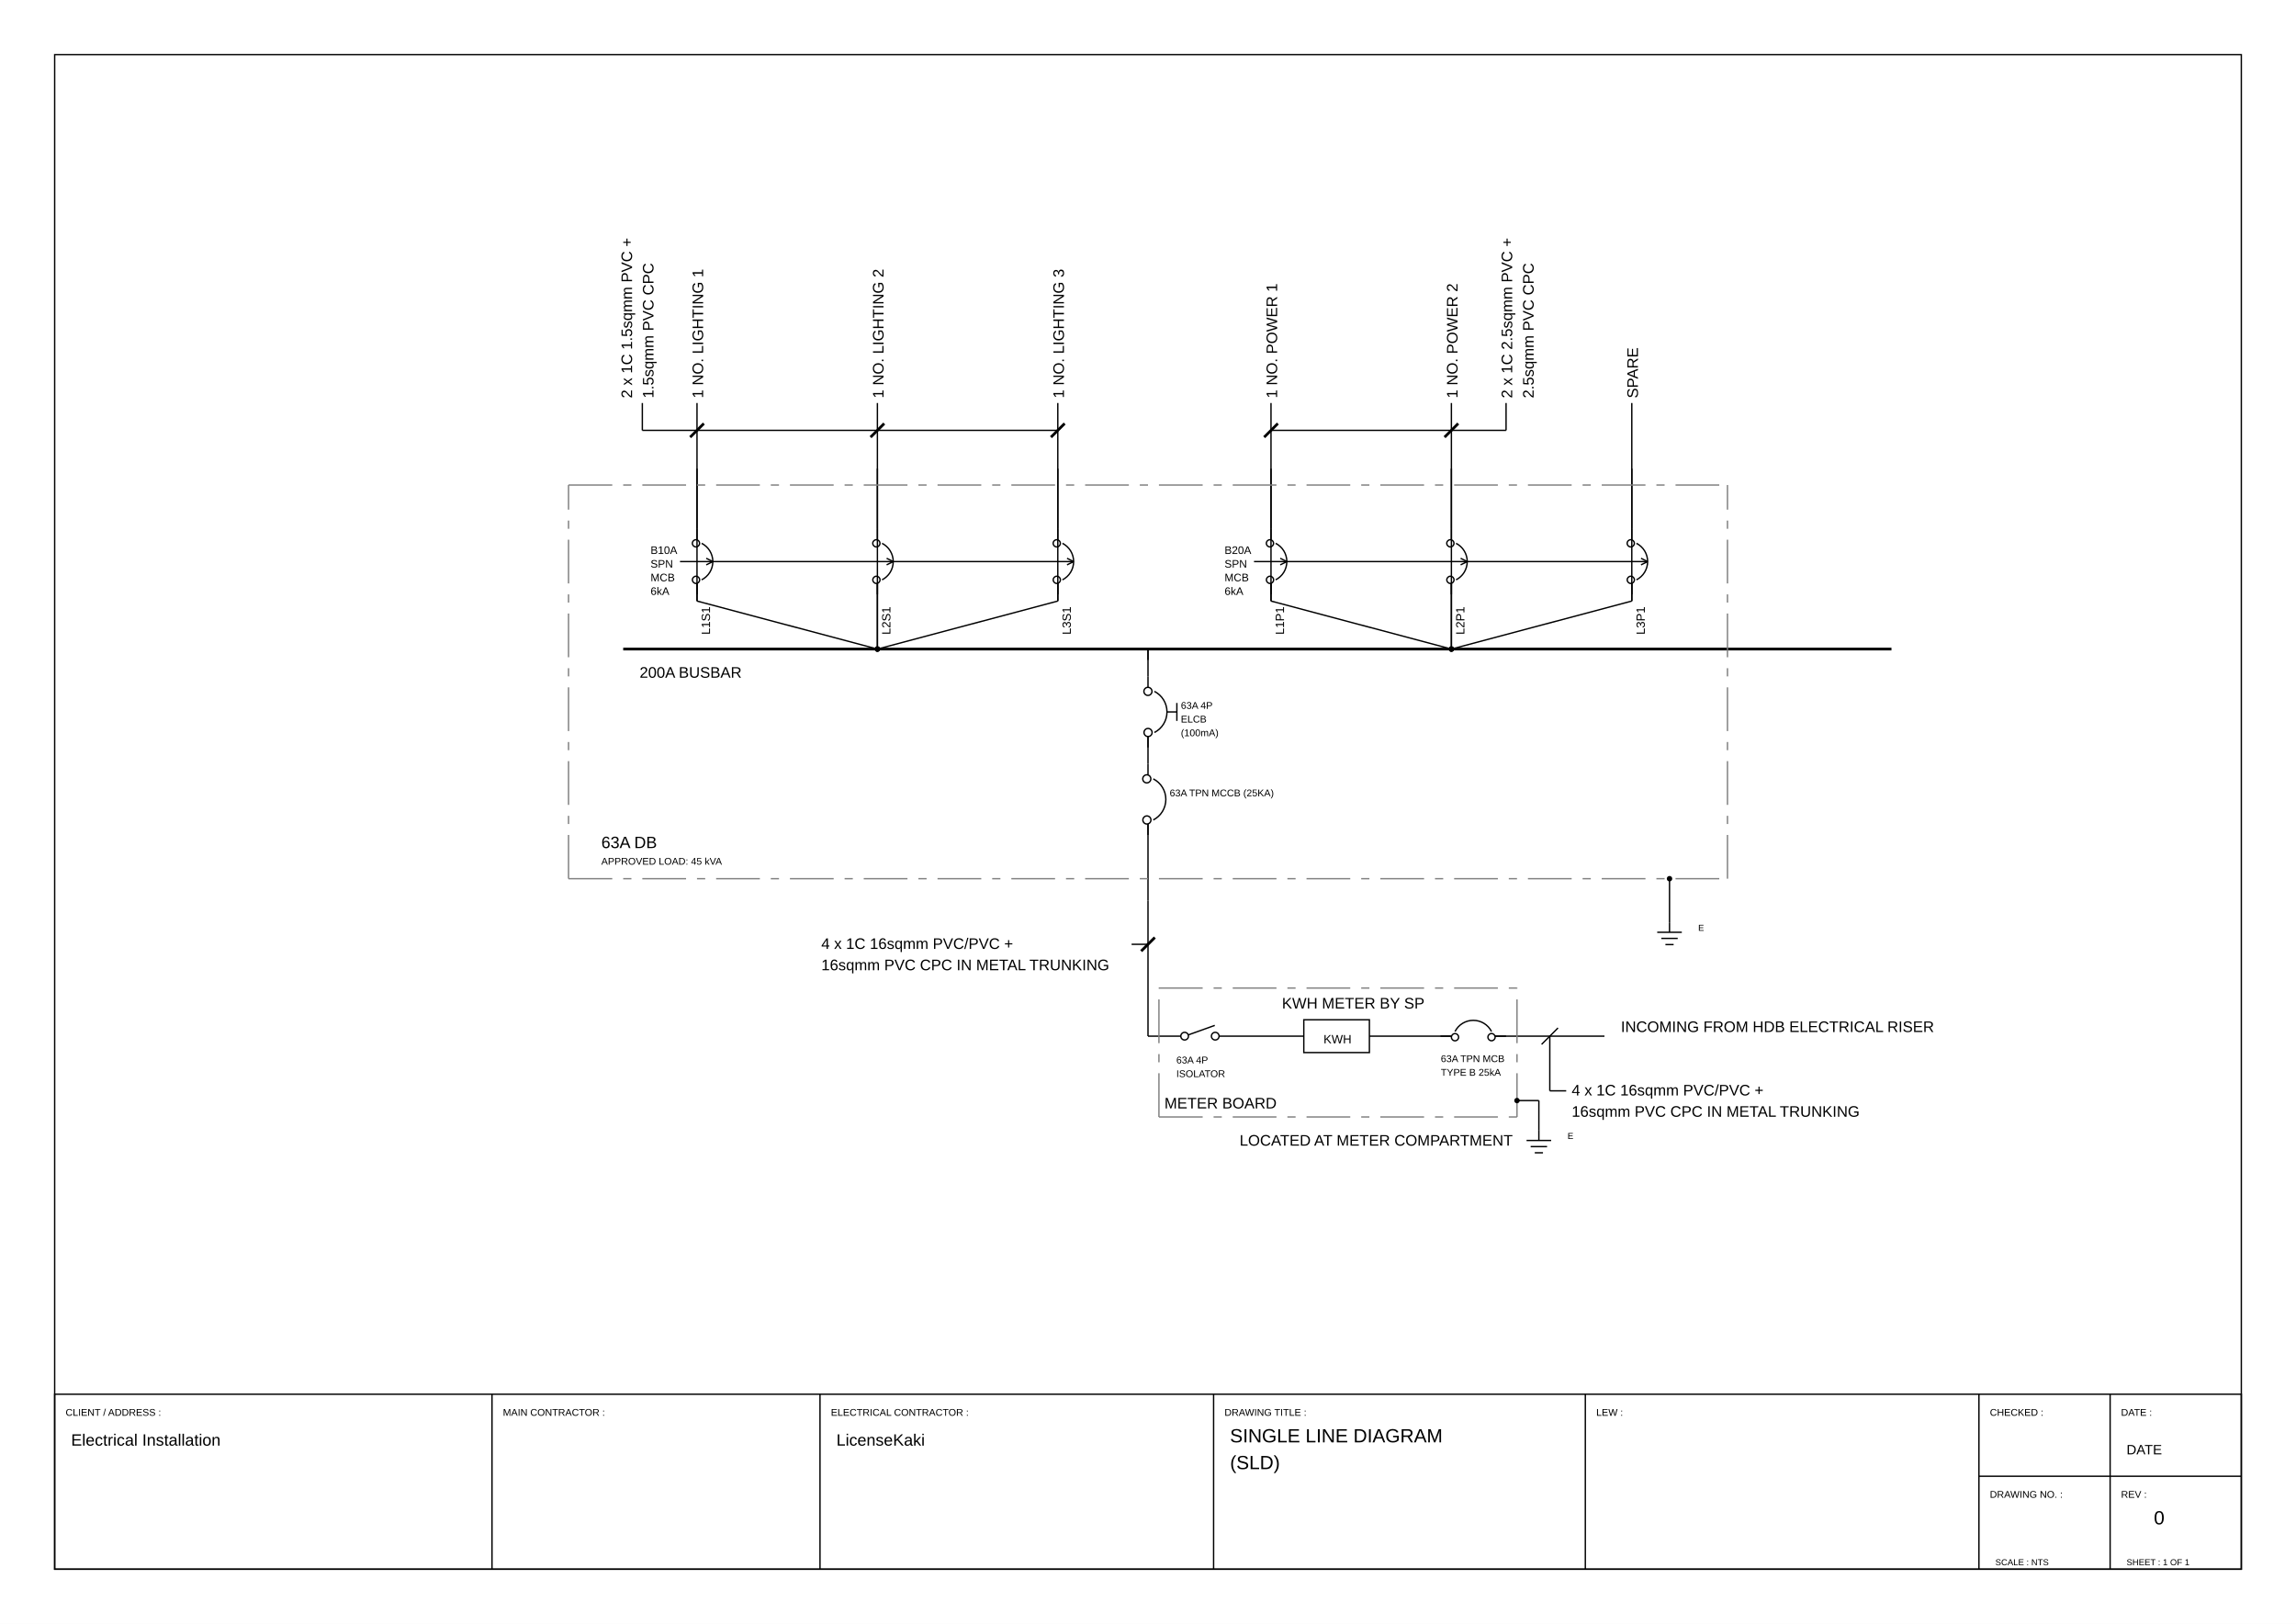
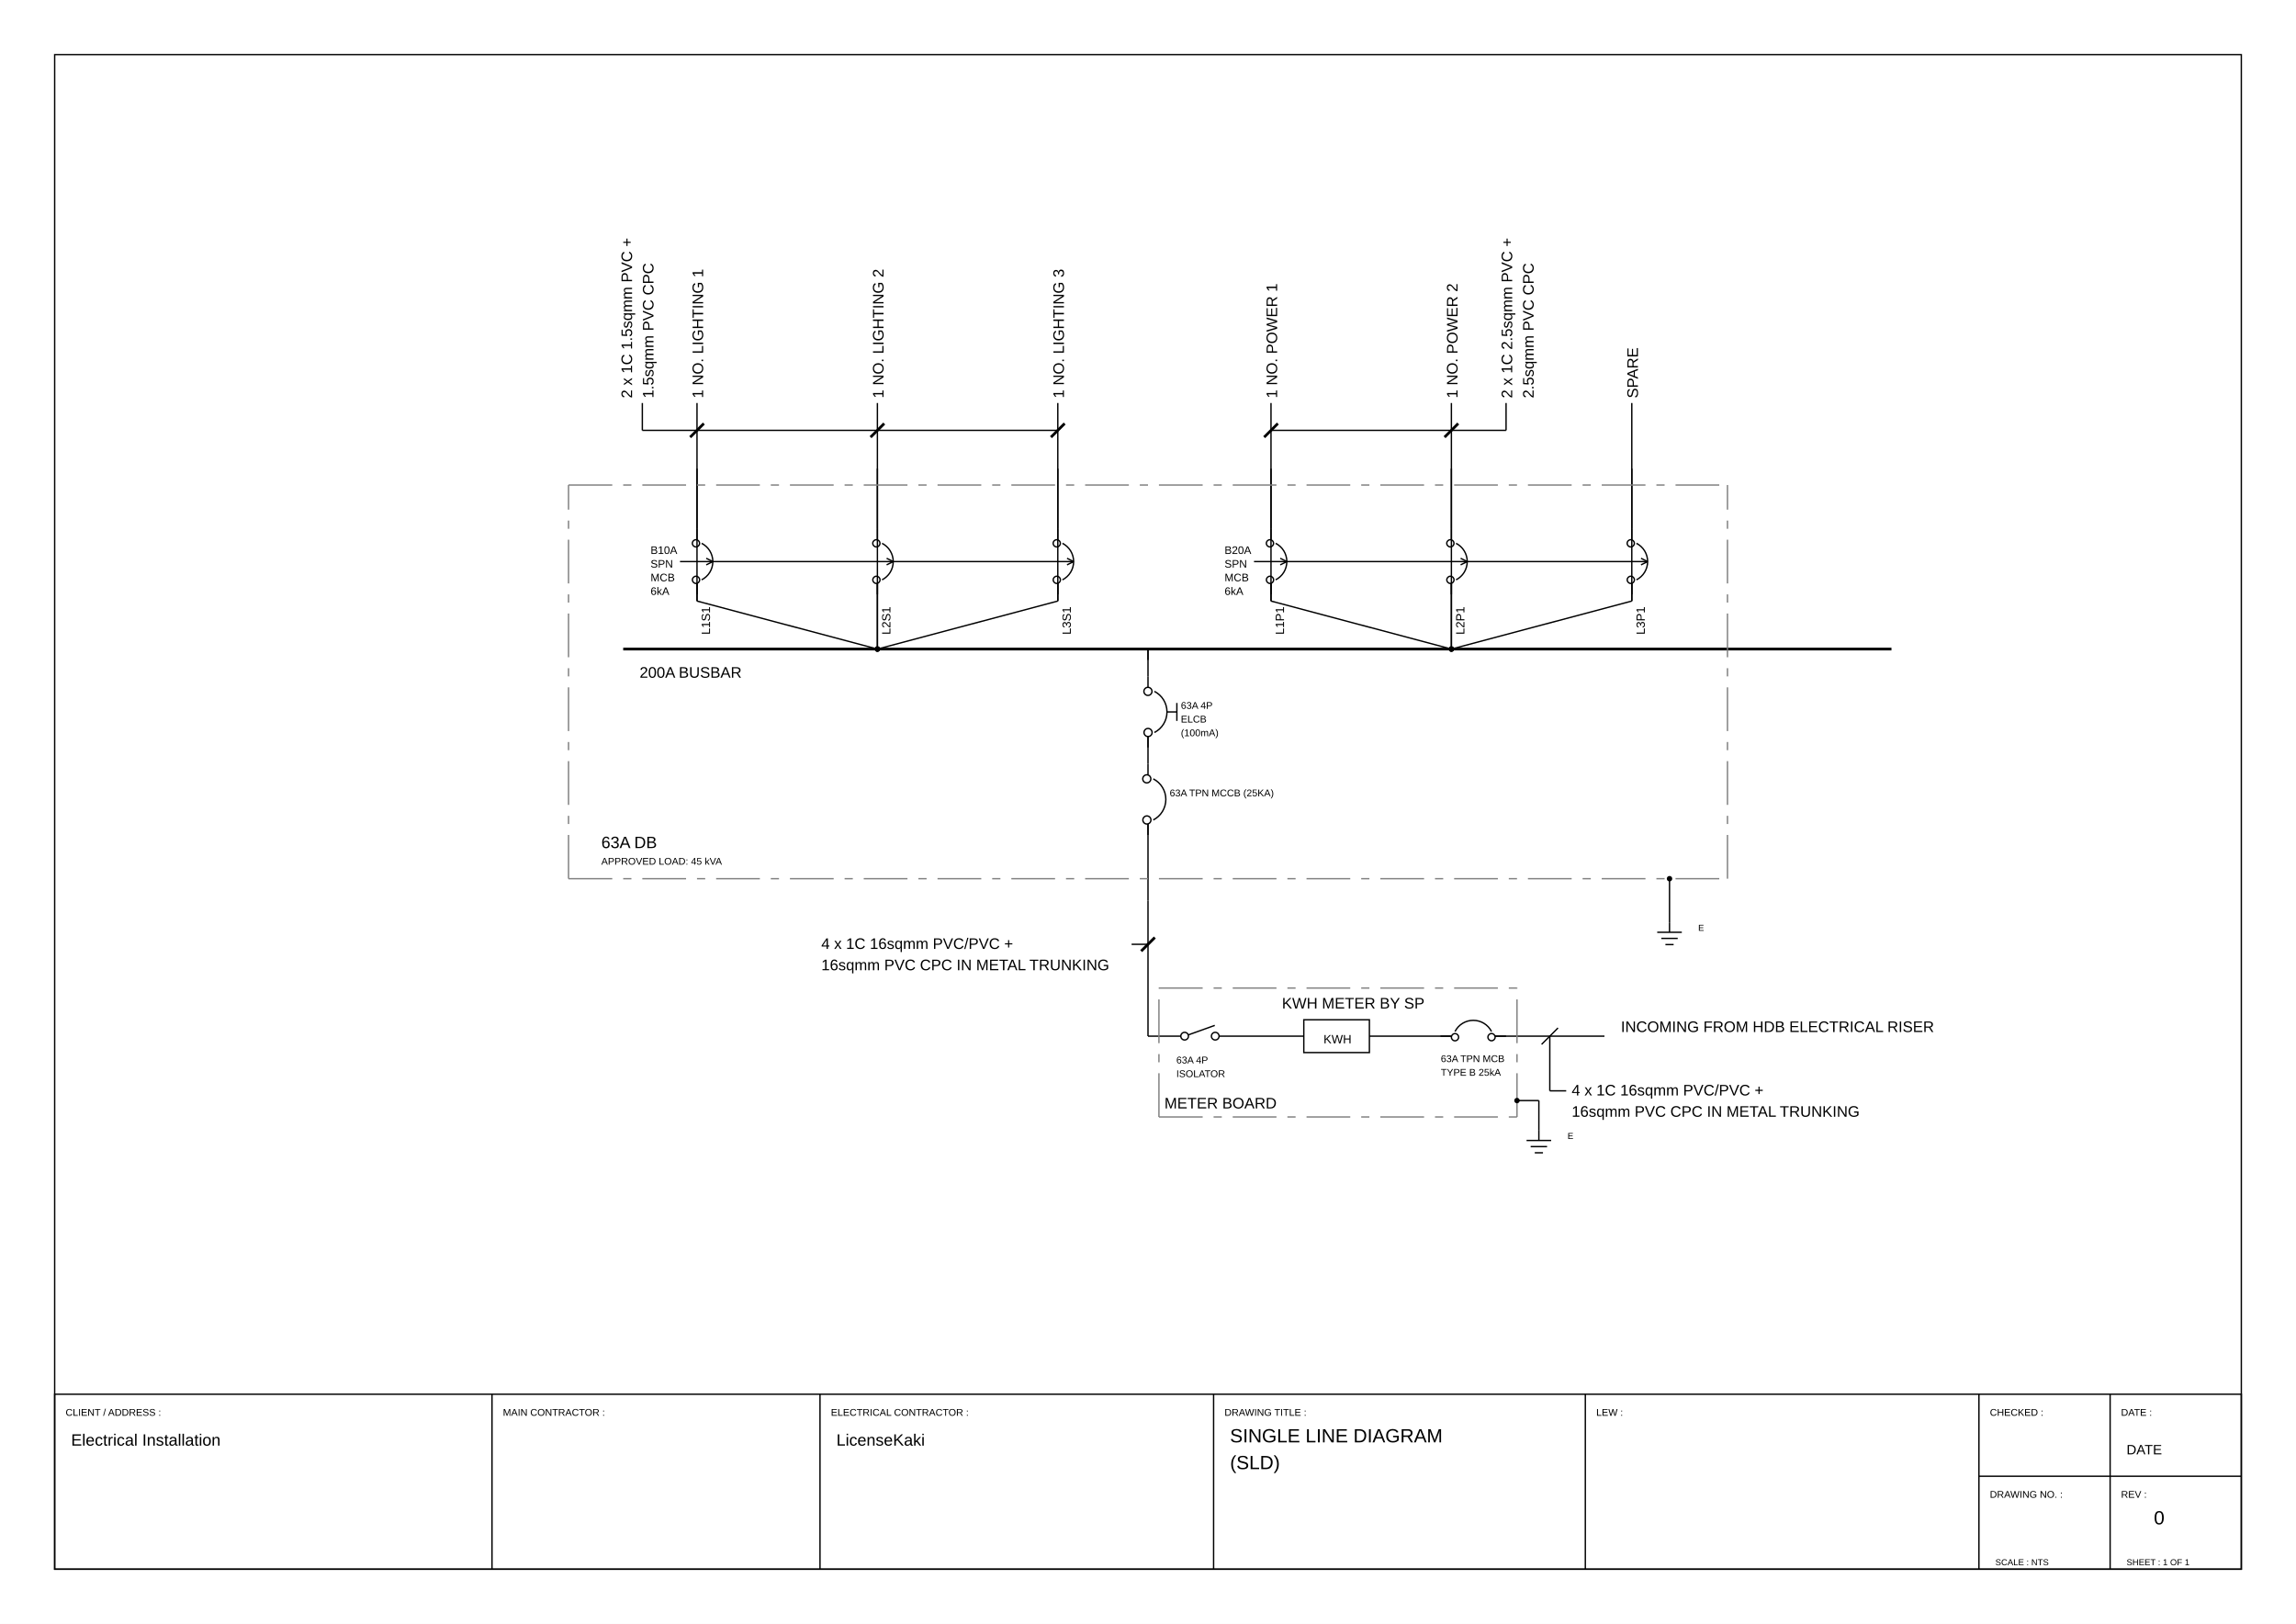
<svg xmlns="http://www.w3.org/2000/svg" viewBox="0 0 420.0 297.0" width="420.0mm" height="297.0mm">
  <rect width="420.0" height="297.0" fill="white" />
  <polygon points="10.00,287.00 410.00,287.00 410.00,10.00 10.00,10.00" stroke="#000000" stroke-width="0.25" fill="none" />
  <polygon points="10.00,287.00 410.00,287.00 410.00,255.00 10.00,255.00" stroke="#000000" stroke-width="0.25" fill="none" />
  <line x1="90.00" y1="255.00" x2="90.00" y2="287.00" stroke="#000000" stroke-width="0.25" fill="none" />
  <line x1="150.00" y1="255.00" x2="150.00" y2="287.00" stroke="#000000" stroke-width="0.25" fill="none" />
  <line x1="222.00" y1="255.00" x2="222.00" y2="287.00" stroke="#000000" stroke-width="0.25" fill="none" />
  <line x1="290.00" y1="255.00" x2="290.00" y2="287.00" stroke="#000000" stroke-width="0.25" fill="none" />
  <line x1="362.00" y1="255.00" x2="362.00" y2="287.00" stroke="#000000" stroke-width="0.25" fill="none" />
  <line x1="362.00" y1="270.00" x2="410.00" y2="270.00" stroke="#000000" stroke-width="0.25" fill="none" />
  <line x1="386.00" y1="255.00" x2="386.00" y2="287.00" stroke="#000000" stroke-width="0.25" fill="none" />
  <text x="12.00" y="258.94" font-family="Arial, Helvetica, sans-serif" font-size="1.8" fill="#000000">CLIENT / ADDRESS :</text>
  <text x="92.00" y="258.94" font-family="Arial, Helvetica, sans-serif" font-size="1.8" fill="#000000">MAIN CONTRACTOR :</text>
  <text x="152.00" y="258.94" font-family="Arial, Helvetica, sans-serif" font-size="1.8" fill="#000000">ELECTRICAL CONTRACTOR :</text>
  <text x="224.00" y="258.94" font-family="Arial, Helvetica, sans-serif" font-size="1.8" fill="#000000">DRAWING TITLE :</text>
  <text x="292.00" y="258.94" font-family="Arial, Helvetica, sans-serif" font-size="1.8" fill="#000000">LEW :</text>
  <text x="364.00" y="258.94" font-family="Arial, Helvetica, sans-serif" font-size="1.8" fill="#000000">CHECKED :</text>
  <text x="388.00" y="258.94" font-family="Arial, Helvetica, sans-serif" font-size="1.8" fill="#000000">DATE :</text>
  <text x="364.00" y="273.94" font-family="Arial, Helvetica, sans-serif" font-size="1.8" fill="#000000">DRAWING NO. :</text>
  <text x="388.00" y="273.94" font-family="Arial, Helvetica, sans-serif" font-size="1.8" fill="#000000">REV :</text>
  <circle cx="222.30" cy="189.51" r="0.70" stroke="#000000" stroke-width="0.25" fill="none" />
  <circle cx="216.70" cy="189.51" r="0.70" stroke="#000000" stroke-width="0.25" fill="none" />
  <polyline points="217.36,189.28 222.21,187.54" stroke="#000000" stroke-width="0.25" fill="none" />
  <text x="215.18" y="194.50" font-family="Arial, Helvetica, sans-serif" font-size="1.8" fill="#000000">
    <tspan x="215.18">63A 4P</tspan>
    <tspan x="215.18" dy="2.5">ISOLATOR</tspan>
  </text>
  <polygon points="238.50,186.51 250.50,186.51 250.50,192.51 238.50,192.51" stroke="#000000" stroke-width="0.25" fill="none" />
  <text x="242.10" y="190.82" font-family="Arial, Helvetica, sans-serif" font-size="2.2" fill="#000000">KWH</text>
  <text x="234.50" y="184.45" font-family="Arial, Helvetica, sans-serif" font-size="2.8" fill="#000000">KWH METER BY SP</text>
  <path d="M 272.84,188.66 A 3.75,3.75 0 0,0 266.16,188.66" stroke="#000000" stroke-width="0.25" fill="none" />
  <circle cx="266.16" cy="189.70" r="0.66" stroke="#000000" stroke-width="0.25" fill="none" />
  <circle cx="272.84" cy="189.69" r="0.66" stroke="#000000" stroke-width="0.25" fill="none" />
  <line x1="265.50" y1="189.51" x2="263.50" y2="189.51" stroke="#000000" stroke-width="0.25" fill="none" />
  <line x1="273.50" y1="189.51" x2="275.50" y2="189.51" stroke="#000000" stroke-width="0.25" fill="none" />
  <text x="263.56" y="194.25" font-family="Arial, Helvetica, sans-serif" font-size="1.8" fill="#000000">
    <tspan x="263.56">63A TPN MCB</tspan>
    <tspan x="263.56" dy="2.5">TYPE B 25kA</tspan>
  </text>
  <text x="296.50" y="188.75" font-family="Arial, Helvetica, sans-serif" font-size="2.8" fill="#000000">INCOMING FROM HDB ELECTRICAL RISER</text>
  <text x="287.50" y="200.35" font-family="Arial, Helvetica, sans-serif" font-size="2.8" fill="#000000">
    <tspan x="287.50">4 x 1C 16sqmm PVC/PVC +</tspan>
    <tspan x="287.50" dy="3.9">16sqmm PVC CPC IN METAL TRUNKING</tspan>
  </text>
  <text x="150.24" y="173.55" font-family="Arial, Helvetica, sans-serif" font-size="2.8" fill="#000000">
    <tspan x="150.24">4 x 1C 16sqmm PVC/PVC +</tspan>
    <tspan x="150.24" dy="3.9">16sqmm PVC CPC IN METAL TRUNKING</tspan>
  </text>
  <text x="213.00" y="202.73" font-family="Arial, Helvetica, sans-serif" font-size="2.8" fill="#000000">METER BOARD</text>
-   <text x="226.75" y="209.53" font-family="Arial, Helvetica, sans-serif" font-size="2.8" fill="#000000">LOCATED AT METER COMPARTMENT</text>
  <line x1="281.50" y1="206.79" x2="281.50" y2="208.59" stroke="#000000" stroke-width="0.25" fill="none" />
  <line x1="279.25" y1="208.59" x2="283.75" y2="208.59" stroke="#000000" stroke-width="0.25" fill="none" />
  <line x1="280.00" y1="209.71" x2="283.00" y2="209.71" stroke="#000000" stroke-width="0.25" fill="none" />
  <line x1="280.75" y1="210.84" x2="282.25" y2="210.84" stroke="#000000" stroke-width="0.25" fill="none" />
  <text x="286.75" y="208.32" font-family="Arial, Helvetica, sans-serif" font-size="1.6" fill="#000000">E</text>
  <path d="M 210.96,149.97 A 4.22,4.22 0 0,0 210.96,142.45" stroke="#000000" stroke-width="0.25" fill="none" />
  <circle cx="209.78" cy="142.45" r="0.74" stroke="#000000" stroke-width="0.25" fill="none" />
  <circle cx="209.80" cy="149.97" r="0.74" stroke="#000000" stroke-width="0.25" fill="none" />
  <line x1="210.00" y1="150.71" x2="210.00" y2="152.71" stroke="#000000" stroke-width="0.25" fill="none" />
  <line x1="210.00" y1="141.71" x2="210.00" y2="139.71" stroke="#000000" stroke-width="0.25" fill="none" />
  <text x="213.96" y="145.65" font-family="Arial, Helvetica, sans-serif" font-size="1.8" fill="#000000">63A TPN MCCB (25KA)</text>
  <path d="M 211.17,133.97 A 4.22,4.22 0 0,0 211.17,126.45" stroke="#000000" stroke-width="0.25" fill="none" />
  <circle cx="209.99" cy="126.45" r="0.74" stroke="#000000" stroke-width="0.25" fill="none" />
  <circle cx="210.01" cy="133.97" r="0.74" stroke="#000000" stroke-width="0.25" fill="none" />
  <line x1="213.47" y1="130.21" x2="215.28" y2="130.21" stroke="#000000" stroke-width="0.25" fill="none" />
  <line x1="215.28" y1="131.85" x2="215.28" y2="128.57" stroke="#000000" stroke-width="0.25" fill="none" />
  <line x1="210.00" y1="134.71" x2="210.00" y2="136.71" stroke="#000000" stroke-width="0.25" fill="none" />
  <line x1="210.00" y1="125.71" x2="210.00" y2="123.71" stroke="#000000" stroke-width="0.25" fill="none" />
  <text x="216.01" y="129.65" font-family="Arial, Helvetica, sans-serif" font-size="1.8" fill="#000000">
    <tspan x="216.01">63A 4P</tspan>
    <tspan x="216.01" dy="2.5">ELCB </tspan>
    <tspan x="216.01" dy="2.5">(100mA)</tspan>
  </text>
  <line x1="114.00" y1="118.71" x2="346.00" y2="118.71" stroke="#000000" stroke-width="0.50" fill="none" />
  <text x="117.00" y="123.95" font-family="Arial, Helvetica, sans-serif" font-size="2.8" fill="#000000">200A BUSBAR</text>
  <text x="129.00" y="116.97" font-family="Arial, Helvetica, sans-serif" font-size="2.2" fill="#000000" transform="rotate(-90.0,129.00,116.09)">L1S1</text>
  <path d="M 128.35,106.05 A 3.75,3.75 0 0,0 128.35,99.37" stroke="#000000" stroke-width="0.25" fill="none" />
  <circle cx="127.31" cy="99.37" r="0.66" stroke="#000000" stroke-width="0.25" fill="none" />
  <circle cx="127.32" cy="106.05" r="0.66" stroke="#000000" stroke-width="0.25" fill="none" />
  <line x1="127.50" y1="106.71" x2="127.50" y2="108.71" stroke="#000000" stroke-width="0.25" fill="none" />
  <line x1="127.50" y1="98.71" x2="127.50" y2="96.71" stroke="#000000" stroke-width="0.25" fill="none" />
  <line x1="124.39" y1="102.71" x2="130.39" y2="102.71" stroke="#000000" stroke-width="0.25" fill="none" />
  <line x1="130.39" y1="102.71" x2="129.19" y2="102.11" stroke="#000000" stroke-width="0.25" fill="none" />
  <line x1="130.39" y1="102.71" x2="129.19" y2="103.31" stroke="#000000" stroke-width="0.25" fill="none" />
  <text x="119.00" y="101.31" font-family="Arial, Helvetica, sans-serif" font-size="2.0" fill="#000000">B10A</text>
  <text x="119.00" y="103.81" font-family="Arial, Helvetica, sans-serif" font-size="2.0" fill="#000000">SPN</text>
  <text x="119.00" y="106.31" font-family="Arial, Helvetica, sans-serif" font-size="2.0" fill="#000000">MCB</text>
  <text x="119.00" y="108.81" font-family="Arial, Helvetica, sans-serif" font-size="2.0" fill="#000000">6kA</text>
  <text x="127.50" y="73.95" font-family="Arial, Helvetica, sans-serif" font-size="2.8" fill="#000000" transform="rotate(-90.0,127.50,72.83)">1 NO. LIGHTING 1</text>
  <text x="162.00" y="116.97" font-family="Arial, Helvetica, sans-serif" font-size="2.2" fill="#000000" transform="rotate(-90.0,162.00,116.09)">L2S1</text>
  <path d="M 161.35,106.05 A 3.75,3.75 0 0,0 161.35,99.37" stroke="#000000" stroke-width="0.25" fill="none" />
  <circle cx="160.31" cy="99.37" r="0.66" stroke="#000000" stroke-width="0.25" fill="none" />
  <circle cx="160.32" cy="106.05" r="0.66" stroke="#000000" stroke-width="0.25" fill="none" />
  <line x1="160.50" y1="106.71" x2="160.50" y2="108.71" stroke="#000000" stroke-width="0.25" fill="none" />
  <line x1="160.50" y1="98.71" x2="160.50" y2="96.71" stroke="#000000" stroke-width="0.25" fill="none" />
  <line x1="130.39" y1="102.71" x2="163.39" y2="102.71" stroke="#000000" stroke-width="0.25" fill="none" />
  <line x1="163.39" y1="102.71" x2="162.19" y2="102.11" stroke="#000000" stroke-width="0.25" fill="none" />
  <line x1="163.39" y1="102.71" x2="162.19" y2="103.31" stroke="#000000" stroke-width="0.25" fill="none" />
  <text x="160.50" y="73.95" font-family="Arial, Helvetica, sans-serif" font-size="2.8" fill="#000000" transform="rotate(-90.0,160.50,72.83)">1 NO. LIGHTING 2</text>
  <text x="195.00" y="116.97" font-family="Arial, Helvetica, sans-serif" font-size="2.2" fill="#000000" transform="rotate(-90.0,195.00,116.09)">L3S1</text>
  <path d="M 194.35,106.05 A 3.75,3.75 0 0,0 194.35,99.37" stroke="#000000" stroke-width="0.25" fill="none" />
  <circle cx="193.31" cy="99.37" r="0.66" stroke="#000000" stroke-width="0.25" fill="none" />
  <circle cx="193.32" cy="106.05" r="0.66" stroke="#000000" stroke-width="0.25" fill="none" />
  <line x1="193.50" y1="106.71" x2="193.50" y2="108.71" stroke="#000000" stroke-width="0.25" fill="none" />
  <line x1="193.50" y1="98.71" x2="193.50" y2="96.71" stroke="#000000" stroke-width="0.25" fill="none" />
  <line x1="163.39" y1="102.71" x2="196.39" y2="102.71" stroke="#000000" stroke-width="0.25" fill="none" />
  <line x1="196.39" y1="102.71" x2="195.19" y2="102.11" stroke="#000000" stroke-width="0.25" fill="none" />
  <line x1="196.39" y1="102.71" x2="195.19" y2="103.31" stroke="#000000" stroke-width="0.25" fill="none" />
  <text x="193.50" y="73.95" font-family="Arial, Helvetica, sans-serif" font-size="2.8" fill="#000000" transform="rotate(-90.0,193.50,72.83)">1 NO. LIGHTING 3</text>
  <text x="234.00" y="116.97" font-family="Arial, Helvetica, sans-serif" font-size="2.2" fill="#000000" transform="rotate(-90.0,234.00,116.09)">L1P1</text>
  <path d="M 233.35,106.05 A 3.75,3.75 0 0,0 233.35,99.37" stroke="#000000" stroke-width="0.25" fill="none" />
  <circle cx="232.31" cy="99.37" r="0.66" stroke="#000000" stroke-width="0.25" fill="none" />
  <circle cx="232.32" cy="106.05" r="0.66" stroke="#000000" stroke-width="0.25" fill="none" />
  <line x1="232.50" y1="106.71" x2="232.50" y2="108.71" stroke="#000000" stroke-width="0.25" fill="none" />
  <line x1="232.50" y1="98.71" x2="232.50" y2="96.71" stroke="#000000" stroke-width="0.25" fill="none" />
  <line x1="229.39" y1="102.71" x2="235.39" y2="102.71" stroke="#000000" stroke-width="0.25" fill="none" />
  <line x1="235.39" y1="102.71" x2="234.19" y2="102.11" stroke="#000000" stroke-width="0.25" fill="none" />
  <line x1="235.39" y1="102.71" x2="234.19" y2="103.31" stroke="#000000" stroke-width="0.25" fill="none" />
  <text x="224.00" y="101.31" font-family="Arial, Helvetica, sans-serif" font-size="2.0" fill="#000000">B20A</text>
  <text x="224.00" y="103.81" font-family="Arial, Helvetica, sans-serif" font-size="2.0" fill="#000000">SPN</text>
  <text x="224.00" y="106.31" font-family="Arial, Helvetica, sans-serif" font-size="2.0" fill="#000000">MCB</text>
  <text x="224.00" y="108.81" font-family="Arial, Helvetica, sans-serif" font-size="2.0" fill="#000000">6kA</text>
  <text x="232.50" y="73.95" font-family="Arial, Helvetica, sans-serif" font-size="2.8" fill="#000000" transform="rotate(-90.0,232.50,72.83)">1 NO. POWER 1</text>
  <text x="267.00" y="116.97" font-family="Arial, Helvetica, sans-serif" font-size="2.2" fill="#000000" transform="rotate(-90.0,267.00,116.09)">L2P1</text>
  <path d="M 266.35,106.05 A 3.75,3.75 0 0,0 266.35,99.37" stroke="#000000" stroke-width="0.25" fill="none" />
  <circle cx="265.31" cy="99.37" r="0.66" stroke="#000000" stroke-width="0.25" fill="none" />
  <circle cx="265.32" cy="106.05" r="0.66" stroke="#000000" stroke-width="0.25" fill="none" />
  <line x1="265.50" y1="106.71" x2="265.50" y2="108.71" stroke="#000000" stroke-width="0.25" fill="none" />
  <line x1="265.50" y1="98.71" x2="265.50" y2="96.71" stroke="#000000" stroke-width="0.25" fill="none" />
  <line x1="235.39" y1="102.71" x2="268.39" y2="102.71" stroke="#000000" stroke-width="0.25" fill="none" />
  <line x1="268.39" y1="102.71" x2="267.19" y2="102.11" stroke="#000000" stroke-width="0.25" fill="none" />
  <line x1="268.39" y1="102.71" x2="267.19" y2="103.31" stroke="#000000" stroke-width="0.25" fill="none" />
  <text x="265.50" y="73.95" font-family="Arial, Helvetica, sans-serif" font-size="2.8" fill="#000000" transform="rotate(-90.0,265.50,72.83)">1 NO. POWER 2</text>
  <text x="300.00" y="116.97" font-family="Arial, Helvetica, sans-serif" font-size="2.2" fill="#000000" transform="rotate(-90.0,300.00,116.09)">L3P1</text>
  <path d="M 299.35,106.05 A 3.75,3.75 0 0,0 299.35,99.37" stroke="#000000" stroke-width="0.25" fill="none" />
  <circle cx="298.31" cy="99.37" r="0.66" stroke="#000000" stroke-width="0.25" fill="none" />
  <circle cx="298.32" cy="106.05" r="0.66" stroke="#000000" stroke-width="0.25" fill="none" />
  <line x1="298.50" y1="106.71" x2="298.50" y2="108.71" stroke="#000000" stroke-width="0.25" fill="none" />
  <line x1="298.50" y1="98.71" x2="298.50" y2="96.71" stroke="#000000" stroke-width="0.25" fill="none" />
  <line x1="268.39" y1="102.71" x2="301.39" y2="102.71" stroke="#000000" stroke-width="0.25" fill="none" />
  <line x1="301.39" y1="102.71" x2="300.19" y2="102.11" stroke="#000000" stroke-width="0.25" fill="none" />
  <line x1="301.39" y1="102.71" x2="300.19" y2="103.31" stroke="#000000" stroke-width="0.25" fill="none" />
  <text x="298.50" y="73.95" font-family="Arial, Helvetica, sans-serif" font-size="2.8" fill="#000000" transform="rotate(-90.0,298.50,72.83)">SPARE</text>
  <text x="114.50" y="73.95" font-family="Arial, Helvetica, sans-serif" font-size="2.8" fill="#000000" transform="rotate(-90.0,114.50,72.83)">2 x 1C 1.5sqmm PVC +</text>
  <text x="118.42" y="73.95" font-family="Arial, Helvetica, sans-serif" font-size="2.8" fill="#000000" transform="rotate(-90.0,118.42,72.83)">1.5sqmm PVC CPC</text>
  <text x="275.50" y="73.95" font-family="Arial, Helvetica, sans-serif" font-size="2.8" fill="#000000" transform="rotate(-90.0,275.50,72.83)">2 x 1C 2.5sqmm PVC +</text>
  <text x="279.42" y="73.95" font-family="Arial, Helvetica, sans-serif" font-size="2.8" fill="#000000" transform="rotate(-90.0,279.42,72.83)">2.5sqmm PVC CPC</text>
  <text x="110.00" y="155.11" font-family="Arial, Helvetica, sans-serif" font-size="3.0" fill="#000000">63A DB</text>
  <text x="110.00" y="158.15" font-family="Arial, Helvetica, sans-serif" font-size="1.8" fill="#000000">APPROVED LOAD: 45 kVA</text>
  <line x1="305.40" y1="168.71" x2="305.40" y2="170.51" stroke="#000000" stroke-width="0.25" fill="none" />
  <line x1="303.15" y1="170.51" x2="307.65" y2="170.51" stroke="#000000" stroke-width="0.25" fill="none" />
  <line x1="303.90" y1="171.63" x2="306.90" y2="171.63" stroke="#000000" stroke-width="0.25" fill="none" />
  <line x1="304.65" y1="172.76" x2="306.15" y2="172.76" stroke="#000000" stroke-width="0.25" fill="none" />
  <text x="310.65" y="170.24" font-family="Arial, Helvetica, sans-serif" font-size="1.6" fill="#000000">E</text>
  <line x1="210.00" y1="189.51" x2="216.00" y2="189.51" stroke="#000000" stroke-width="0.25" fill="none" />
  <line x1="223.00" y1="189.51" x2="238.50" y2="189.51" stroke="#000000" stroke-width="0.25" fill="none" />
  <line x1="250.50" y1="189.51" x2="265.50" y2="189.51" stroke="#000000" stroke-width="0.25" fill="none" />
  <line x1="273.50" y1="189.51" x2="293.50" y2="189.51" stroke="#000000" stroke-width="0.25" fill="none" />
  <line x1="282.00" y1="191.01" x2="285.00" y2="188.01" stroke="#000000" stroke-width="0.25" fill="none" />
  <line x1="283.50" y1="189.51" x2="283.50" y2="199.51" stroke="#000000" stroke-width="0.25" fill="none" />
  <line x1="283.50" y1="199.51" x2="286.50" y2="199.51" stroke="#000000" stroke-width="0.25" fill="none" />
  <line x1="210.00" y1="189.51" x2="210.00" y2="164.71" stroke="#000000" stroke-width="0.25" fill="none" />
  <line x1="210.00" y1="172.71" x2="207.00" y2="172.71" stroke="#000000" stroke-width="0.25" fill="none" />
  <line x1="277.50" y1="201.29" x2="281.50" y2="201.29" stroke="#000000" stroke-width="0.25" fill="none" />
  <line x1="281.50" y1="201.29" x2="281.50" y2="206.79" stroke="#000000" stroke-width="0.25" fill="none" />
  <line x1="210.00" y1="164.71" x2="210.00" y2="150.71" stroke="#000000" stroke-width="0.25" fill="none" />
  <line x1="210.00" y1="139.71" x2="210.00" y2="134.71" stroke="#000000" stroke-width="0.25" fill="none" />
  <line x1="210.00" y1="123.71" x2="210.00" y2="118.71" stroke="#000000" stroke-width="0.25" fill="none" />
  <line x1="210.00" y1="120.71" x2="210.00" y2="118.71" stroke="#000000" stroke-width="0.25" fill="none" />
  <line x1="127.50" y1="109.93" x2="127.50" y2="106.71" stroke="#000000" stroke-width="0.25" fill="none" />
  <line x1="127.50" y1="96.71" x2="127.50" y2="73.71" stroke="#000000" stroke-width="0.25" fill="none" />
  <line x1="160.50" y1="118.71" x2="160.50" y2="106.71" stroke="#000000" stroke-width="0.25" fill="none" />
  <line x1="160.50" y1="96.71" x2="160.50" y2="73.71" stroke="#000000" stroke-width="0.25" fill="none" />
  <line x1="193.50" y1="109.93" x2="193.50" y2="106.71" stroke="#000000" stroke-width="0.25" fill="none" />
  <line x1="193.50" y1="96.71" x2="193.50" y2="73.71" stroke="#000000" stroke-width="0.25" fill="none" />
  <line x1="232.50" y1="109.93" x2="232.50" y2="106.71" stroke="#000000" stroke-width="0.25" fill="none" />
  <line x1="232.50" y1="96.71" x2="232.50" y2="73.71" stroke="#000000" stroke-width="0.25" fill="none" />
  <line x1="265.50" y1="118.71" x2="265.50" y2="106.71" stroke="#000000" stroke-width="0.25" fill="none" />
  <line x1="265.50" y1="96.71" x2="265.50" y2="73.71" stroke="#000000" stroke-width="0.25" fill="none" />
  <line x1="298.50" y1="109.93" x2="298.50" y2="106.71" stroke="#000000" stroke-width="0.25" fill="none" />
  <line x1="298.50" y1="96.71" x2="298.50" y2="73.71" stroke="#000000" stroke-width="0.25" fill="none" />
  <line x1="117.50" y1="78.71" x2="193.50" y2="78.71" stroke="#000000" stroke-width="0.25" fill="none" />
  <line x1="117.50" y1="78.71" x2="117.50" y2="73.71" stroke="#000000" stroke-width="0.25" fill="none" />
  <line x1="232.50" y1="78.71" x2="275.50" y2="78.71" stroke="#000000" stroke-width="0.25" fill="none" />
  <line x1="275.50" y1="78.71" x2="275.50" y2="73.71" stroke="#000000" stroke-width="0.25" fill="none" />
  <line x1="305.40" y1="160.71" x2="305.40" y2="168.71" stroke="#000000" stroke-width="0.25" fill="none" />
  <line x1="208.75" y1="173.96" x2="211.25" y2="171.46" stroke="#000000" stroke-width="0.50" fill="none" />
  <line x1="126.25" y1="79.96" x2="128.75" y2="77.46" stroke="#000000" stroke-width="0.50" fill="none" />
  <line x1="159.25" y1="79.96" x2="161.75" y2="77.46" stroke="#000000" stroke-width="0.50" fill="none" />
  <line x1="192.25" y1="79.96" x2="194.75" y2="77.46" stroke="#000000" stroke-width="0.50" fill="none" />
  <line x1="231.25" y1="79.96" x2="233.75" y2="77.46" stroke="#000000" stroke-width="0.50" fill="none" />
  <line x1="264.25" y1="79.96" x2="266.75" y2="77.46" stroke="#000000" stroke-width="0.50" fill="none" />
  <line x1="160.50" y1="118.71" x2="160.50" y2="85.71" stroke="#000000" stroke-width="0.25" fill="none" />
  <line x1="160.50" y1="118.71" x2="127.50" y2="109.93" stroke="#000000" stroke-width="0.25" fill="none" />
  <line x1="127.50" y1="109.93" x2="127.50" y2="85.71" stroke="#000000" stroke-width="0.25" fill="none" />
  <line x1="160.50" y1="118.71" x2="193.50" y2="109.93" stroke="#000000" stroke-width="0.25" fill="none" />
  <line x1="193.50" y1="109.93" x2="193.50" y2="85.71" stroke="#000000" stroke-width="0.25" fill="none" />
  <line x1="265.50" y1="118.71" x2="265.50" y2="85.71" stroke="#000000" stroke-width="0.25" fill="none" />
  <line x1="265.50" y1="118.71" x2="232.50" y2="109.93" stroke="#000000" stroke-width="0.25" fill="none" />
  <line x1="232.50" y1="109.93" x2="232.50" y2="85.71" stroke="#000000" stroke-width="0.25" fill="none" />
  <line x1="265.50" y1="118.71" x2="298.50" y2="109.93" stroke="#000000" stroke-width="0.25" fill="none" />
  <line x1="298.50" y1="109.93" x2="298.50" y2="85.71" stroke="#000000" stroke-width="0.25" fill="none" />
  <line x1="212.00" y1="204.29" x2="220.00" y2="204.29" stroke="#808080" stroke-width="0.25" fill="none" />
  <line x1="222.00" y1="204.29" x2="223.50" y2="204.29" stroke="#808080" stroke-width="0.25" fill="none" />
  <line x1="225.50" y1="204.29" x2="233.50" y2="204.29" stroke="#808080" stroke-width="0.25" fill="none" />
  <line x1="235.50" y1="204.29" x2="237.00" y2="204.29" stroke="#808080" stroke-width="0.25" fill="none" />
  <line x1="239.00" y1="204.29" x2="247.00" y2="204.29" stroke="#808080" stroke-width="0.25" fill="none" />
  <line x1="249.00" y1="204.29" x2="250.50" y2="204.29" stroke="#808080" stroke-width="0.25" fill="none" />
  <line x1="252.50" y1="204.29" x2="260.50" y2="204.29" stroke="#808080" stroke-width="0.25" fill="none" />
  <line x1="262.50" y1="204.29" x2="264.00" y2="204.29" stroke="#808080" stroke-width="0.25" fill="none" />
  <line x1="266.00" y1="204.29" x2="274.00" y2="204.29" stroke="#808080" stroke-width="0.25" fill="none" />
  <line x1="276.00" y1="204.29" x2="277.50" y2="204.29" stroke="#808080" stroke-width="0.25" fill="none" />
  <line x1="212.00" y1="180.71" x2="220.00" y2="180.71" stroke="#808080" stroke-width="0.25" fill="none" />
  <line x1="222.00" y1="180.71" x2="223.50" y2="180.71" stroke="#808080" stroke-width="0.25" fill="none" />
  <line x1="225.50" y1="180.71" x2="233.50" y2="180.71" stroke="#808080" stroke-width="0.25" fill="none" />
  <line x1="235.50" y1="180.71" x2="237.00" y2="180.71" stroke="#808080" stroke-width="0.25" fill="none" />
  <line x1="239.00" y1="180.71" x2="247.00" y2="180.71" stroke="#808080" stroke-width="0.25" fill="none" />
  <line x1="249.00" y1="180.71" x2="250.50" y2="180.71" stroke="#808080" stroke-width="0.25" fill="none" />
  <line x1="252.50" y1="180.71" x2="260.50" y2="180.71" stroke="#808080" stroke-width="0.25" fill="none" />
  <line x1="262.50" y1="180.71" x2="264.00" y2="180.71" stroke="#808080" stroke-width="0.25" fill="none" />
  <line x1="266.00" y1="180.71" x2="274.00" y2="180.71" stroke="#808080" stroke-width="0.25" fill="none" />
  <line x1="276.00" y1="180.71" x2="277.50" y2="180.71" stroke="#808080" stroke-width="0.25" fill="none" />
  <line x1="212.00" y1="204.29" x2="212.00" y2="196.29" stroke="#808080" stroke-width="0.25" fill="none" />
  <line x1="212.00" y1="194.29" x2="212.00" y2="192.79" stroke="#808080" stroke-width="0.25" fill="none" />
  <line x1="212.00" y1="190.79" x2="212.00" y2="182.79" stroke="#808080" stroke-width="0.25" fill="none" />
  <line x1="212.00" y1="180.79" x2="212.00" y2="180.71" stroke="#808080" stroke-width="0.25" fill="none" />
  <line x1="277.50" y1="204.29" x2="277.50" y2="196.29" stroke="#808080" stroke-width="0.25" fill="none" />
  <line x1="277.50" y1="194.29" x2="277.50" y2="192.79" stroke="#808080" stroke-width="0.25" fill="none" />
  <line x1="277.50" y1="190.79" x2="277.50" y2="182.79" stroke="#808080" stroke-width="0.25" fill="none" />
  <line x1="277.50" y1="180.79" x2="277.50" y2="180.71" stroke="#808080" stroke-width="0.25" fill="none" />
  <line x1="104.00" y1="160.71" x2="112.00" y2="160.71" stroke="#808080" stroke-width="0.25" fill="none" />
  <line x1="114.00" y1="160.71" x2="115.50" y2="160.71" stroke="#808080" stroke-width="0.25" fill="none" />
  <line x1="117.50" y1="160.71" x2="125.50" y2="160.71" stroke="#808080" stroke-width="0.25" fill="none" />
  <line x1="127.50" y1="160.71" x2="129.00" y2="160.71" stroke="#808080" stroke-width="0.25" fill="none" />
  <line x1="131.00" y1="160.71" x2="139.00" y2="160.71" stroke="#808080" stroke-width="0.25" fill="none" />
  <line x1="141.00" y1="160.71" x2="142.50" y2="160.71" stroke="#808080" stroke-width="0.25" fill="none" />
  <line x1="144.50" y1="160.71" x2="152.50" y2="160.71" stroke="#808080" stroke-width="0.25" fill="none" />
  <line x1="154.50" y1="160.71" x2="156.00" y2="160.71" stroke="#808080" stroke-width="0.25" fill="none" />
  <line x1="158.00" y1="160.71" x2="166.00" y2="160.71" stroke="#808080" stroke-width="0.25" fill="none" />
  <line x1="168.00" y1="160.71" x2="169.50" y2="160.71" stroke="#808080" stroke-width="0.25" fill="none" />
  <line x1="171.50" y1="160.71" x2="179.50" y2="160.71" stroke="#808080" stroke-width="0.25" fill="none" />
  <line x1="181.50" y1="160.71" x2="183.00" y2="160.71" stroke="#808080" stroke-width="0.25" fill="none" />
  <line x1="185.00" y1="160.71" x2="193.00" y2="160.71" stroke="#808080" stroke-width="0.25" fill="none" />
  <line x1="195.00" y1="160.71" x2="196.50" y2="160.71" stroke="#808080" stroke-width="0.25" fill="none" />
  <line x1="198.50" y1="160.71" x2="206.50" y2="160.71" stroke="#808080" stroke-width="0.25" fill="none" />
  <line x1="208.50" y1="160.71" x2="210.00" y2="160.71" stroke="#808080" stroke-width="0.25" fill="none" />
  <line x1="212.00" y1="160.71" x2="220.00" y2="160.71" stroke="#808080" stroke-width="0.25" fill="none" />
  <line x1="222.00" y1="160.71" x2="223.50" y2="160.71" stroke="#808080" stroke-width="0.25" fill="none" />
  <line x1="225.50" y1="160.71" x2="233.50" y2="160.71" stroke="#808080" stroke-width="0.25" fill="none" />
  <line x1="235.50" y1="160.71" x2="237.00" y2="160.71" stroke="#808080" stroke-width="0.25" fill="none" />
  <line x1="239.00" y1="160.71" x2="247.00" y2="160.71" stroke="#808080" stroke-width="0.25" fill="none" />
  <line x1="249.00" y1="160.71" x2="250.50" y2="160.71" stroke="#808080" stroke-width="0.25" fill="none" />
  <line x1="252.50" y1="160.71" x2="260.50" y2="160.71" stroke="#808080" stroke-width="0.25" fill="none" />
  <line x1="262.50" y1="160.71" x2="264.00" y2="160.71" stroke="#808080" stroke-width="0.25" fill="none" />
  <line x1="266.00" y1="160.71" x2="274.00" y2="160.71" stroke="#808080" stroke-width="0.25" fill="none" />
  <line x1="276.00" y1="160.71" x2="277.50" y2="160.71" stroke="#808080" stroke-width="0.25" fill="none" />
  <line x1="279.50" y1="160.71" x2="287.50" y2="160.71" stroke="#808080" stroke-width="0.25" fill="none" />
  <line x1="289.50" y1="160.71" x2="291.00" y2="160.71" stroke="#808080" stroke-width="0.25" fill="none" />
  <line x1="293.00" y1="160.71" x2="301.00" y2="160.71" stroke="#808080" stroke-width="0.25" fill="none" />
  <line x1="303.00" y1="160.71" x2="304.50" y2="160.71" stroke="#808080" stroke-width="0.25" fill="none" />
  <line x1="306.50" y1="160.71" x2="314.50" y2="160.71" stroke="#808080" stroke-width="0.25" fill="none" />
  <line x1="104.00" y1="88.71" x2="112.00" y2="88.71" stroke="#808080" stroke-width="0.25" fill="none" />
  <line x1="114.00" y1="88.71" x2="115.50" y2="88.71" stroke="#808080" stroke-width="0.25" fill="none" />
  <line x1="117.50" y1="88.71" x2="125.50" y2="88.71" stroke="#808080" stroke-width="0.25" fill="none" />
  <line x1="127.50" y1="88.71" x2="129.00" y2="88.71" stroke="#808080" stroke-width="0.25" fill="none" />
  <line x1="131.00" y1="88.71" x2="139.00" y2="88.71" stroke="#808080" stroke-width="0.25" fill="none" />
  <line x1="141.00" y1="88.71" x2="142.50" y2="88.71" stroke="#808080" stroke-width="0.25" fill="none" />
  <line x1="144.50" y1="88.71" x2="152.50" y2="88.71" stroke="#808080" stroke-width="0.25" fill="none" />
  <line x1="154.50" y1="88.71" x2="156.00" y2="88.71" stroke="#808080" stroke-width="0.25" fill="none" />
  <line x1="158.00" y1="88.71" x2="166.00" y2="88.71" stroke="#808080" stroke-width="0.25" fill="none" />
  <line x1="168.00" y1="88.71" x2="169.50" y2="88.71" stroke="#808080" stroke-width="0.25" fill="none" />
  <line x1="171.50" y1="88.71" x2="179.50" y2="88.71" stroke="#808080" stroke-width="0.25" fill="none" />
  <line x1="181.50" y1="88.71" x2="183.00" y2="88.71" stroke="#808080" stroke-width="0.25" fill="none" />
  <line x1="185.00" y1="88.71" x2="193.00" y2="88.71" stroke="#808080" stroke-width="0.25" fill="none" />
  <line x1="195.00" y1="88.71" x2="196.50" y2="88.71" stroke="#808080" stroke-width="0.25" fill="none" />
  <line x1="198.50" y1="88.71" x2="206.50" y2="88.71" stroke="#808080" stroke-width="0.25" fill="none" />
  <line x1="208.50" y1="88.71" x2="210.00" y2="88.71" stroke="#808080" stroke-width="0.25" fill="none" />
  <line x1="212.00" y1="88.71" x2="220.00" y2="88.71" stroke="#808080" stroke-width="0.25" fill="none" />
  <line x1="222.00" y1="88.71" x2="223.50" y2="88.71" stroke="#808080" stroke-width="0.25" fill="none" />
  <line x1="225.50" y1="88.71" x2="233.50" y2="88.71" stroke="#808080" stroke-width="0.25" fill="none" />
  <line x1="235.50" y1="88.71" x2="237.00" y2="88.71" stroke="#808080" stroke-width="0.25" fill="none" />
  <line x1="239.00" y1="88.71" x2="247.00" y2="88.71" stroke="#808080" stroke-width="0.25" fill="none" />
  <line x1="249.00" y1="88.71" x2="250.50" y2="88.71" stroke="#808080" stroke-width="0.25" fill="none" />
  <line x1="252.50" y1="88.71" x2="260.50" y2="88.71" stroke="#808080" stroke-width="0.25" fill="none" />
  <line x1="262.50" y1="88.71" x2="264.00" y2="88.71" stroke="#808080" stroke-width="0.25" fill="none" />
  <line x1="266.00" y1="88.71" x2="274.00" y2="88.71" stroke="#808080" stroke-width="0.25" fill="none" />
  <line x1="276.00" y1="88.71" x2="277.50" y2="88.71" stroke="#808080" stroke-width="0.25" fill="none" />
  <line x1="279.50" y1="88.71" x2="287.50" y2="88.71" stroke="#808080" stroke-width="0.25" fill="none" />
  <line x1="289.50" y1="88.71" x2="291.00" y2="88.71" stroke="#808080" stroke-width="0.25" fill="none" />
  <line x1="293.00" y1="88.71" x2="301.00" y2="88.71" stroke="#808080" stroke-width="0.25" fill="none" />
  <line x1="303.00" y1="88.71" x2="304.50" y2="88.71" stroke="#808080" stroke-width="0.25" fill="none" />
  <line x1="306.50" y1="88.71" x2="314.50" y2="88.71" stroke="#808080" stroke-width="0.25" fill="none" />
  <line x1="104.00" y1="160.71" x2="104.00" y2="152.71" stroke="#808080" stroke-width="0.25" fill="none" />
  <line x1="104.00" y1="150.71" x2="104.00" y2="149.21" stroke="#808080" stroke-width="0.25" fill="none" />
  <line x1="104.00" y1="147.21" x2="104.00" y2="139.21" stroke="#808080" stroke-width="0.25" fill="none" />
  <line x1="104.00" y1="137.21" x2="104.00" y2="135.71" stroke="#808080" stroke-width="0.25" fill="none" />
  <line x1="104.00" y1="133.71" x2="104.00" y2="125.71" stroke="#808080" stroke-width="0.25" fill="none" />
  <line x1="104.00" y1="123.71" x2="104.00" y2="122.21" stroke="#808080" stroke-width="0.25" fill="none" />
  <line x1="104.00" y1="120.21" x2="104.00" y2="112.21" stroke="#808080" stroke-width="0.25" fill="none" />
  <line x1="104.00" y1="110.21" x2="104.00" y2="108.71" stroke="#808080" stroke-width="0.25" fill="none" />
  <line x1="104.00" y1="106.71" x2="104.00" y2="98.71" stroke="#808080" stroke-width="0.25" fill="none" />
  <line x1="104.00" y1="96.71" x2="104.00" y2="95.21" stroke="#808080" stroke-width="0.25" fill="none" />
  <line x1="104.00" y1="93.21" x2="104.00" y2="88.71" stroke="#808080" stroke-width="0.25" fill="none" />
  <line x1="316.00" y1="160.71" x2="316.00" y2="152.71" stroke="#808080" stroke-width="0.25" fill="none" />
  <line x1="316.00" y1="150.71" x2="316.00" y2="149.21" stroke="#808080" stroke-width="0.25" fill="none" />
  <line x1="316.00" y1="147.21" x2="316.00" y2="139.21" stroke="#808080" stroke-width="0.25" fill="none" />
  <line x1="316.00" y1="137.21" x2="316.00" y2="135.71" stroke="#808080" stroke-width="0.25" fill="none" />
  <line x1="316.00" y1="133.71" x2="316.00" y2="125.71" stroke="#808080" stroke-width="0.25" fill="none" />
  <line x1="316.00" y1="123.71" x2="316.00" y2="122.21" stroke="#808080" stroke-width="0.25" fill="none" />
  <line x1="316.00" y1="120.21" x2="316.00" y2="112.21" stroke="#808080" stroke-width="0.25" fill="none" />
  <line x1="316.00" y1="110.21" x2="316.00" y2="108.71" stroke="#808080" stroke-width="0.25" fill="none" />
  <line x1="316.00" y1="106.71" x2="316.00" y2="98.71" stroke="#808080" stroke-width="0.25" fill="none" />
  <line x1="316.00" y1="96.71" x2="316.00" y2="95.21" stroke="#808080" stroke-width="0.25" fill="none" />
  <line x1="316.00" y1="93.21" x2="316.00" y2="88.71" stroke="#808080" stroke-width="0.25" fill="none" />
  <circle cx="277.50" cy="201.29" r="0.50" fill="rgb(0,0,0)" stroke="none" />
  <circle cx="160.50" cy="118.71" r="0.50" fill="rgb(0,0,0)" stroke="none" />
  <circle cx="160.50" cy="118.71" r="0.50" fill="rgb(0,0,0)" stroke="none" />
  <circle cx="160.50" cy="118.71" r="0.50" fill="rgb(0,0,0)" stroke="none" />
  <circle cx="265.50" cy="118.71" r="0.50" fill="rgb(0,0,0)" stroke="none" />
  <circle cx="265.50" cy="118.71" r="0.50" fill="rgb(0,0,0)" stroke="none" />
  <circle cx="265.50" cy="118.71" r="0.50" fill="rgb(0,0,0)" stroke="none" />
  <circle cx="305.40" cy="160.71" r="0.50" fill="rgb(0,0,0)" stroke="none" />
  <text x="13.00" y="264.40" font-family="Arial, Helvetica, sans-serif" font-size="3.0" fill="#000000">Electrical Installation</text>
  <text x="153.00" y="264.40" font-family="Arial, Helvetica, sans-serif" font-size="3.0" fill="#000000">LicenseKaki</text>
  <text x="225.00" y="263.80" font-family="Arial, Helvetica, sans-serif" font-size="3.5" fill="#000000">
    <tspan x="225.00">SINGLE LINE DIAGRAM</tspan>
    <tspan x="225.00" dy="4.9">(SLD)</tspan>
  </text>
  <text x="389.00" y="266.00" font-family="Arial, Helvetica, sans-serif" font-size="2.5" fill="#000000">DATE</text>
  <text x="365.00" y="278.00" font-family="Arial, Helvetica, sans-serif" font-size="2.5" fill="#000000" />
  <text x="394.00" y="278.80" font-family="Arial, Helvetica, sans-serif" font-size="3.5" fill="#000000">0</text>
  <text x="365.00" y="286.28" font-family="Arial, Helvetica, sans-serif" font-size="1.6" fill="#000000">SCALE : NTS</text>
  <text x="389.00" y="286.28" font-family="Arial, Helvetica, sans-serif" font-size="1.6" fill="#000000">SHEET : 1 OF 1</text>
</svg>
